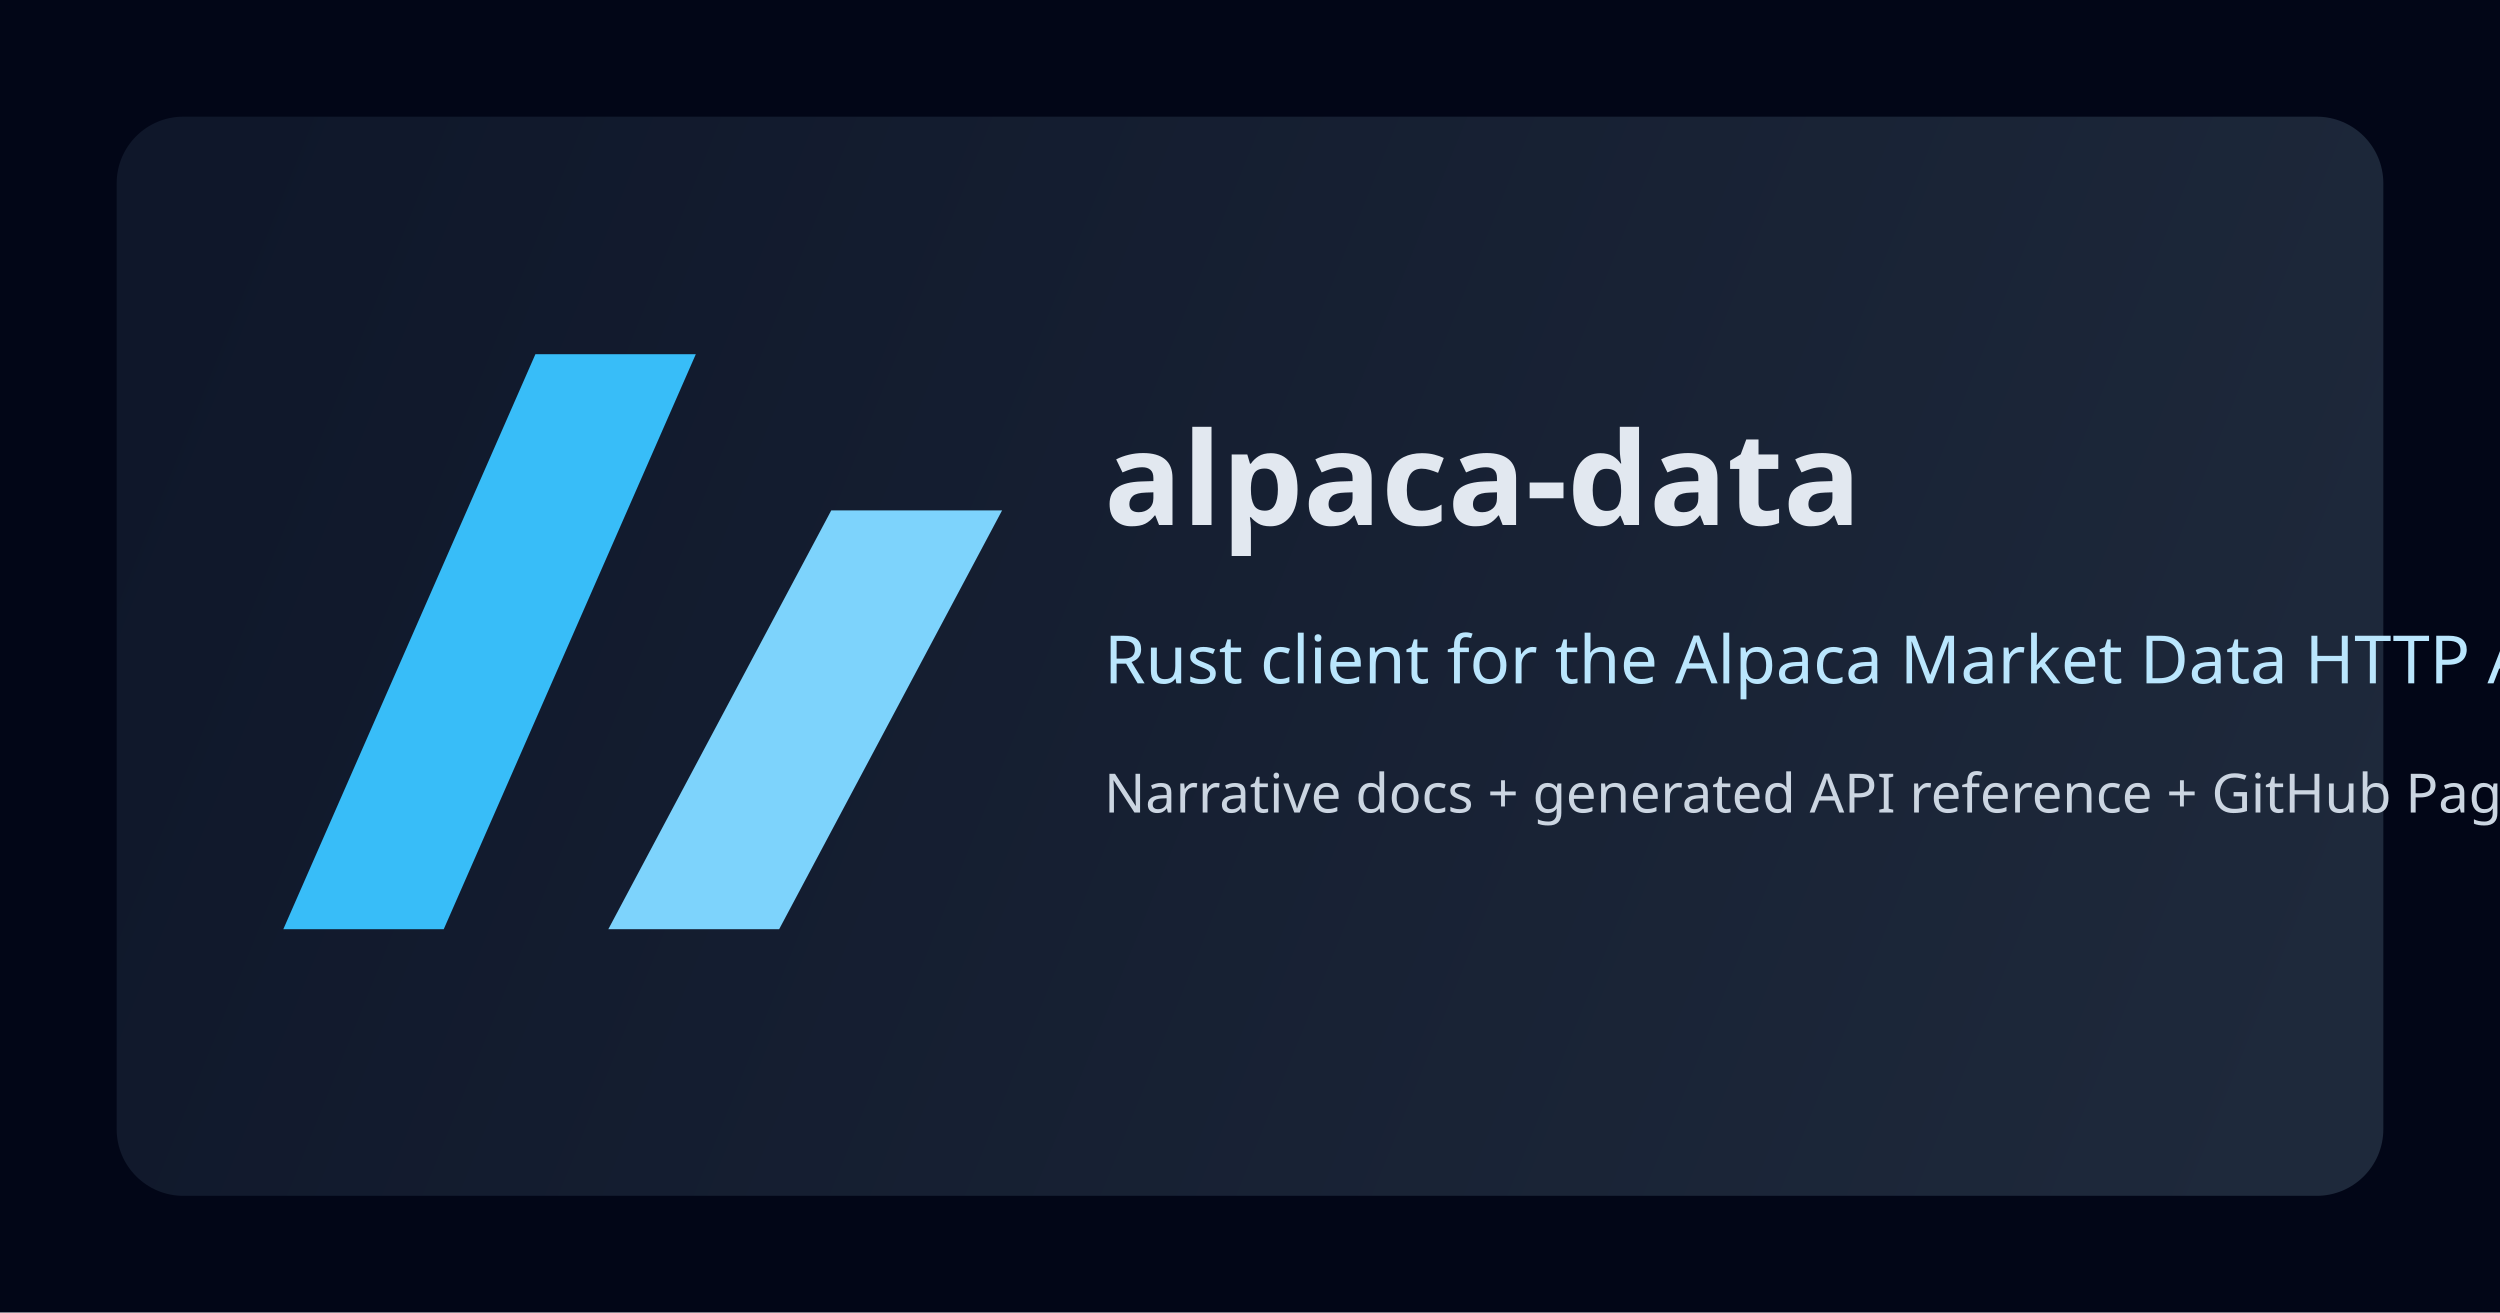
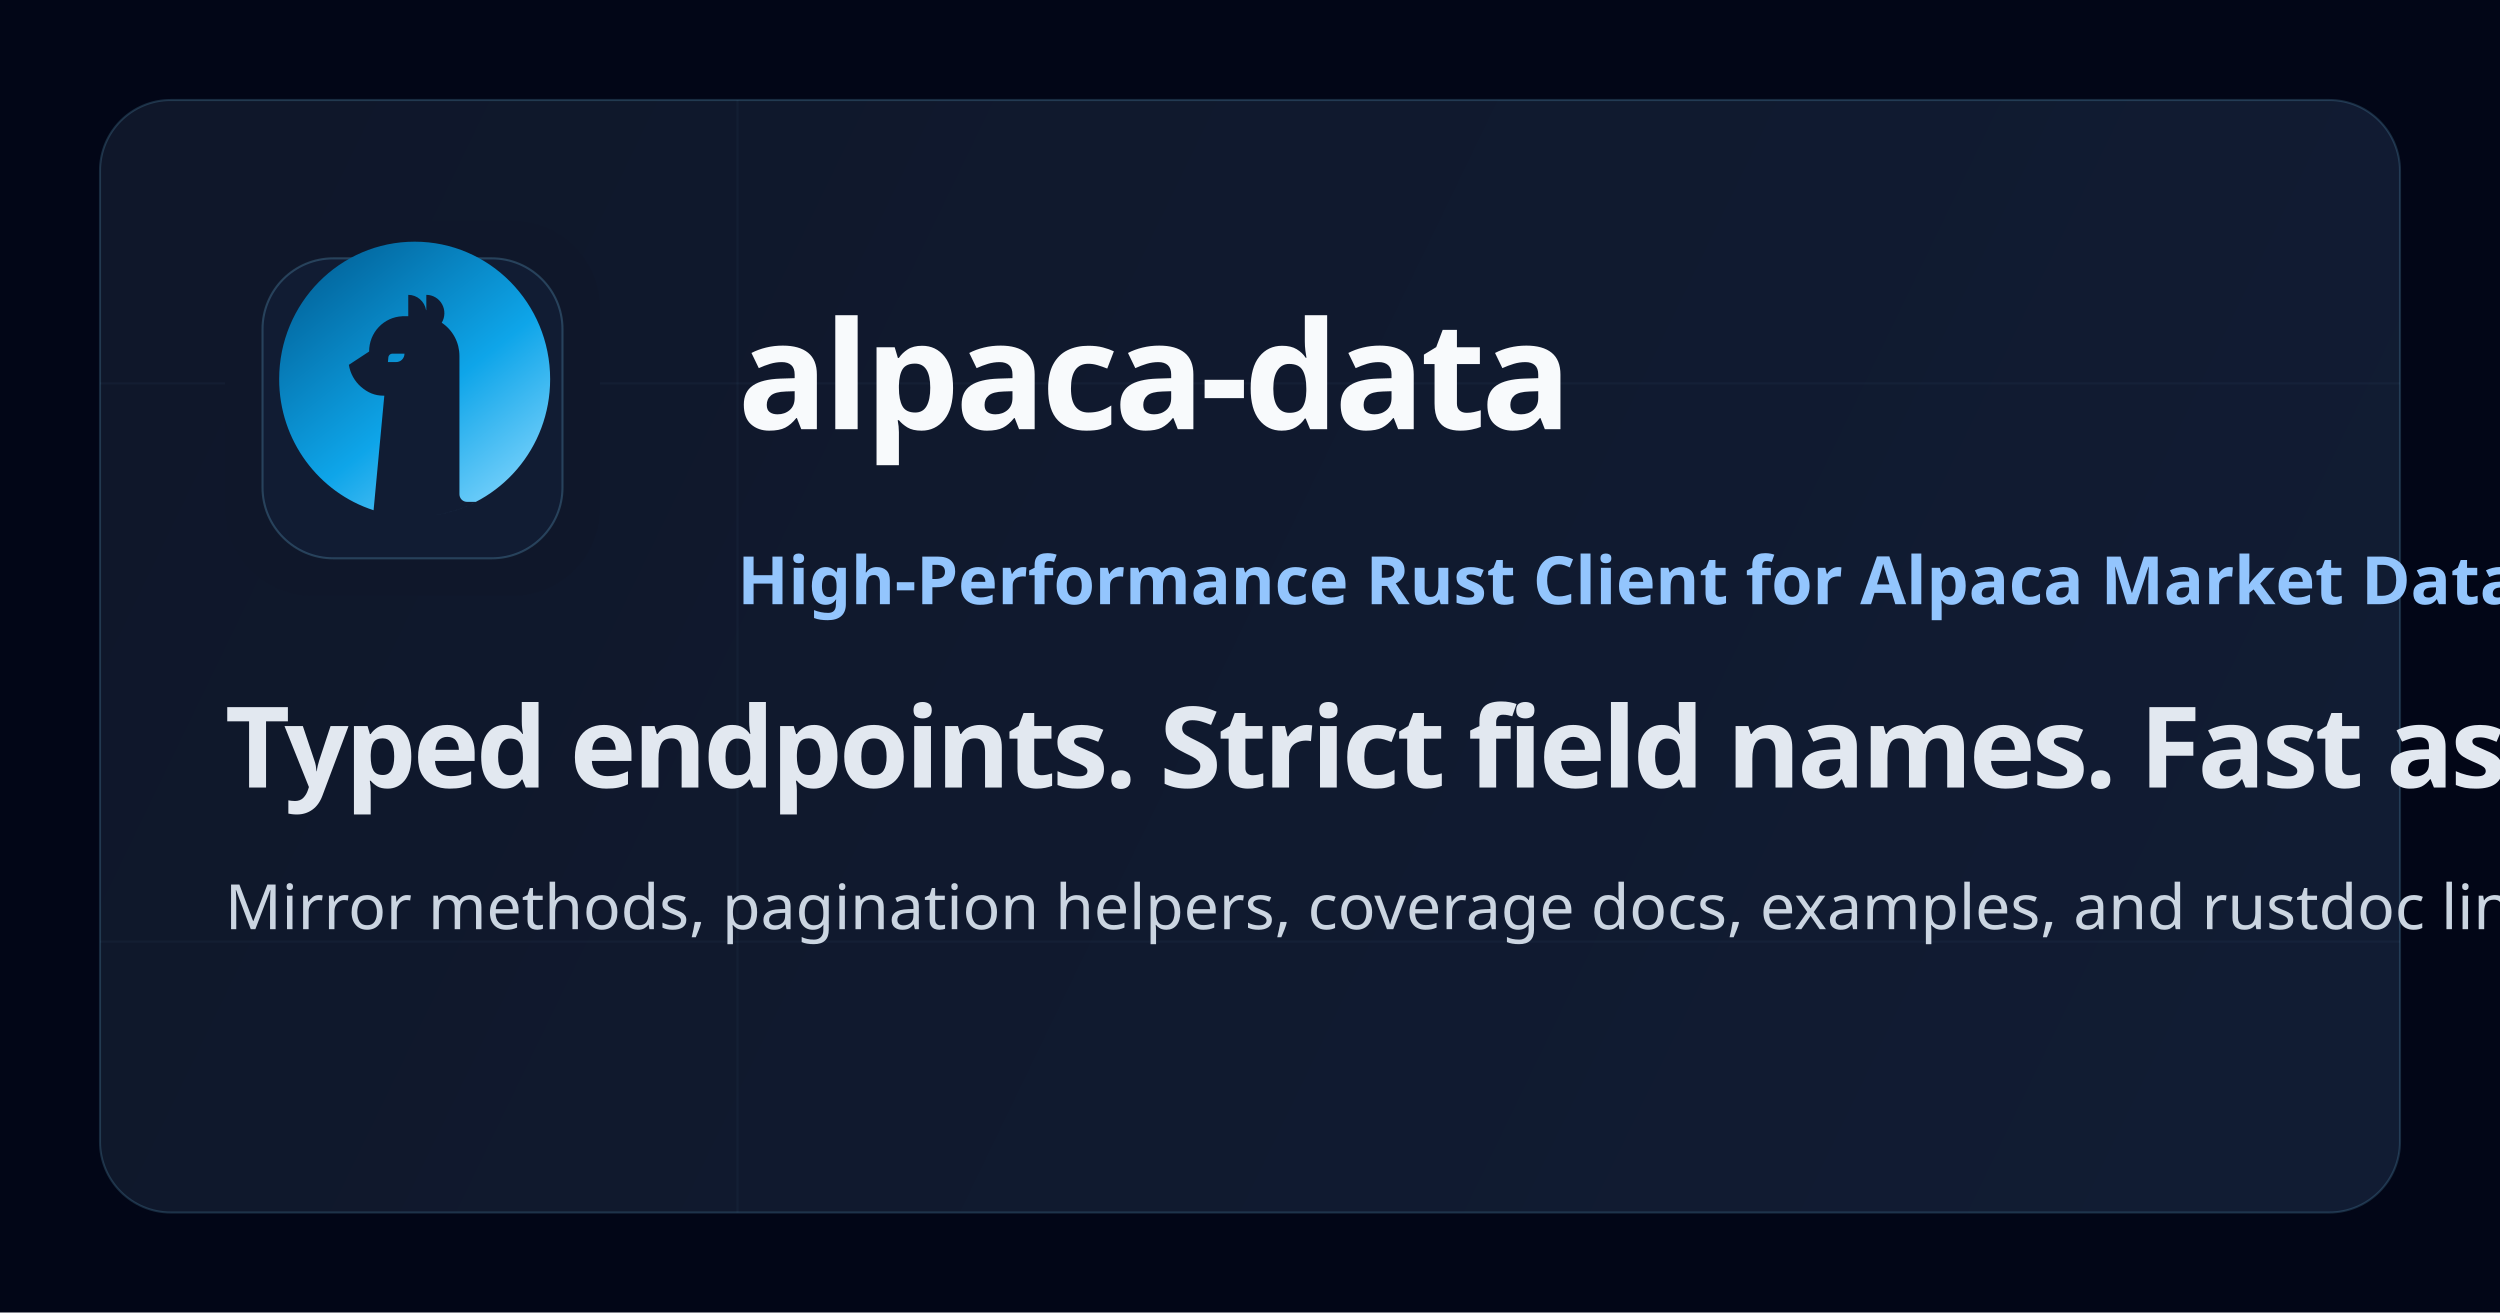
<svg xmlns="http://www.w3.org/2000/svg" width="1200" height="630" viewBox="0 0 1200 630" fill="none">
  <rect width="1200" height="630" fill="#020617" />
-   <rect x="56" y="56" width="1088" height="518" rx="32" fill="url(#card)" />
-   <path d="M136 446L257 170H334L213 446H136Z" fill="#38BDF8" />
-   <path d="M292 446L399 245H481L374 446H292Z" fill="#7DD3FC" />
-   <text x="530" y="252" fill="#E2E8F0" font-size="62" font-family="Segoe UI, sans-serif" font-weight="700">alpaca-data</text>
-   <text x="530" y="328" fill="#BAE6FD" font-size="32" font-family="Segoe UI, sans-serif">Rust client for the Alpaca Market Data HTTP API</text>
-   <text x="530" y="390" fill="#CBD5E1" font-size="26" font-family="Segoe UI, sans-serif">Narrative docs + generated API reference + GitHub Pages rustdoc</text>
+   <rect x="48" y="48" width="1104" height="534" rx="34" fill="url(#panel)" />
+   <rect x="48" y="48" width="1104" height="534" rx="34" stroke="rgba(125, 211, 252, 0.18)" />
+   <g opacity="0.45">
+     <path d="M48 184H1152" stroke="rgba(125, 211, 252, 0.08)" />
+     <path d="M48 452H1152" stroke="rgba(125, 211, 252, 0.08)" />
+     <path d="M354 48V582" stroke="rgba(125, 211, 252, 0.08)" />
+   </g>
+   <g transform="translate(108 106)">
+     <rect width="180" height="180" rx="42" fill="#0F172A" />
+     <rect x="18" y="18" width="144" height="144" rx="34" fill="#111C33" stroke="rgba(125, 211, 252, 0.22)" />
+     <g transform="translate(26 10) scale(3)">
+       <path fill-rule="evenodd" clip-rule="evenodd" d="M15.107 42.971L16.823 24.641H16.667C15.292 24.641 14.155 24.144 13.109 23.24C12.063 22.335 11.369 21.081 11.151 19.704L14.391 17.578V17.552C14.391 16.103 14.942 14.71 15.929 13.664C16.917 12.618 18.264 11.998 19.69 11.936V11.93H20.654V8.508C21.337 8.508 21.998 8.753 22.519 9.201C23.041 9.648 23.39 10.269 23.504 10.952H23.544V8.508C24.058 8.508 24.562 8.646 25.005 8.91C25.448 9.173 25.814 9.552 26.065 10.006C26.316 10.46 26.443 10.975 26.434 11.496C26.424 12.017 26.278 12.526 26.011 12.97C26.881 13.547 27.595 14.336 28.09 15.264C28.585 16.192 28.843 17.23 28.843 18.285V40.407C28.843 40.732 28.97 41.043 29.196 41.272C29.422 41.501 29.728 41.63 30.047 41.63H31.476C29.47 42.663 27.284 43.389 24.979 43.746C35.385 42.133 43.356 33.011 43.356 22C43.356 9.85 33.65 0 21.678 0C9.705 0 0 9.85 0 22C0 31.826 6.347 40.147 15.107 42.971ZM17.656 18.116C17.532 18.242 17.462 18.413 17.462 18.591L17.401 19.264H18.726C19.078 19.264 19.415 19.122 19.663 18.87C19.911 18.618 20.051 18.276 20.051 17.919H18.124C17.949 17.919 17.78 17.99 17.656 18.116Z" fill="url(#head)" />
+     </g>
+   </g>
+   <text x="354" y="206" fill="#F8FAFC" font-family="IBM Plex Sans, Segoe UI, sans-serif" font-size="72" font-weight="700" letter-spacing="-0.03em">alpaca-data</text>
+   <text x="354" y="290" fill="#93C5FD" font-family="IBM Plex Sans, Segoe UI, sans-serif" font-size="32" font-weight="600">High-Performance Rust Client for Alpaca Market Data API</text>
+   <text x="108" y="378" fill="#E2E8F0" font-family="IBM Plex Sans, Segoe UI, sans-serif" font-size="54" font-weight="700" letter-spacing="-0.03em">Typed endpoints. Strict field names. Fast async transport.</text>
+   <text x="108" y="446" fill="#CBD5E1" font-family="IBM Plex Sans, Segoe UI, sans-serif" font-size="30">Mirror methods, pagination helpers, coverage docs, examples, and rustdoc links.</text>
  <defs>
-     <linearGradient id="card" x1="96" y1="112" x2="1104" y2="518" gradientUnits="userSpaceOnUse">
+     <linearGradient id="panel" x1="96" y1="86" x2="1076" y2="560" gradientUnits="userSpaceOnUse">
      <stop stop-color="#0F172A" />
-       <stop offset="1" stop-color="#1E293B" />
+       <stop offset="1" stop-color="#111C33" />
+     </linearGradient>
+     <linearGradient id="head" x1="8" y1="4" x2="38" y2="42" gradientUnits="userSpaceOnUse">
+       <stop stop-color="#0369A1" />
+       <stop offset="0.55" stop-color="#0EA5E9" />
+       <stop offset="1" stop-color="#7DD3FC" />
    </linearGradient>
  </defs>
</svg>
